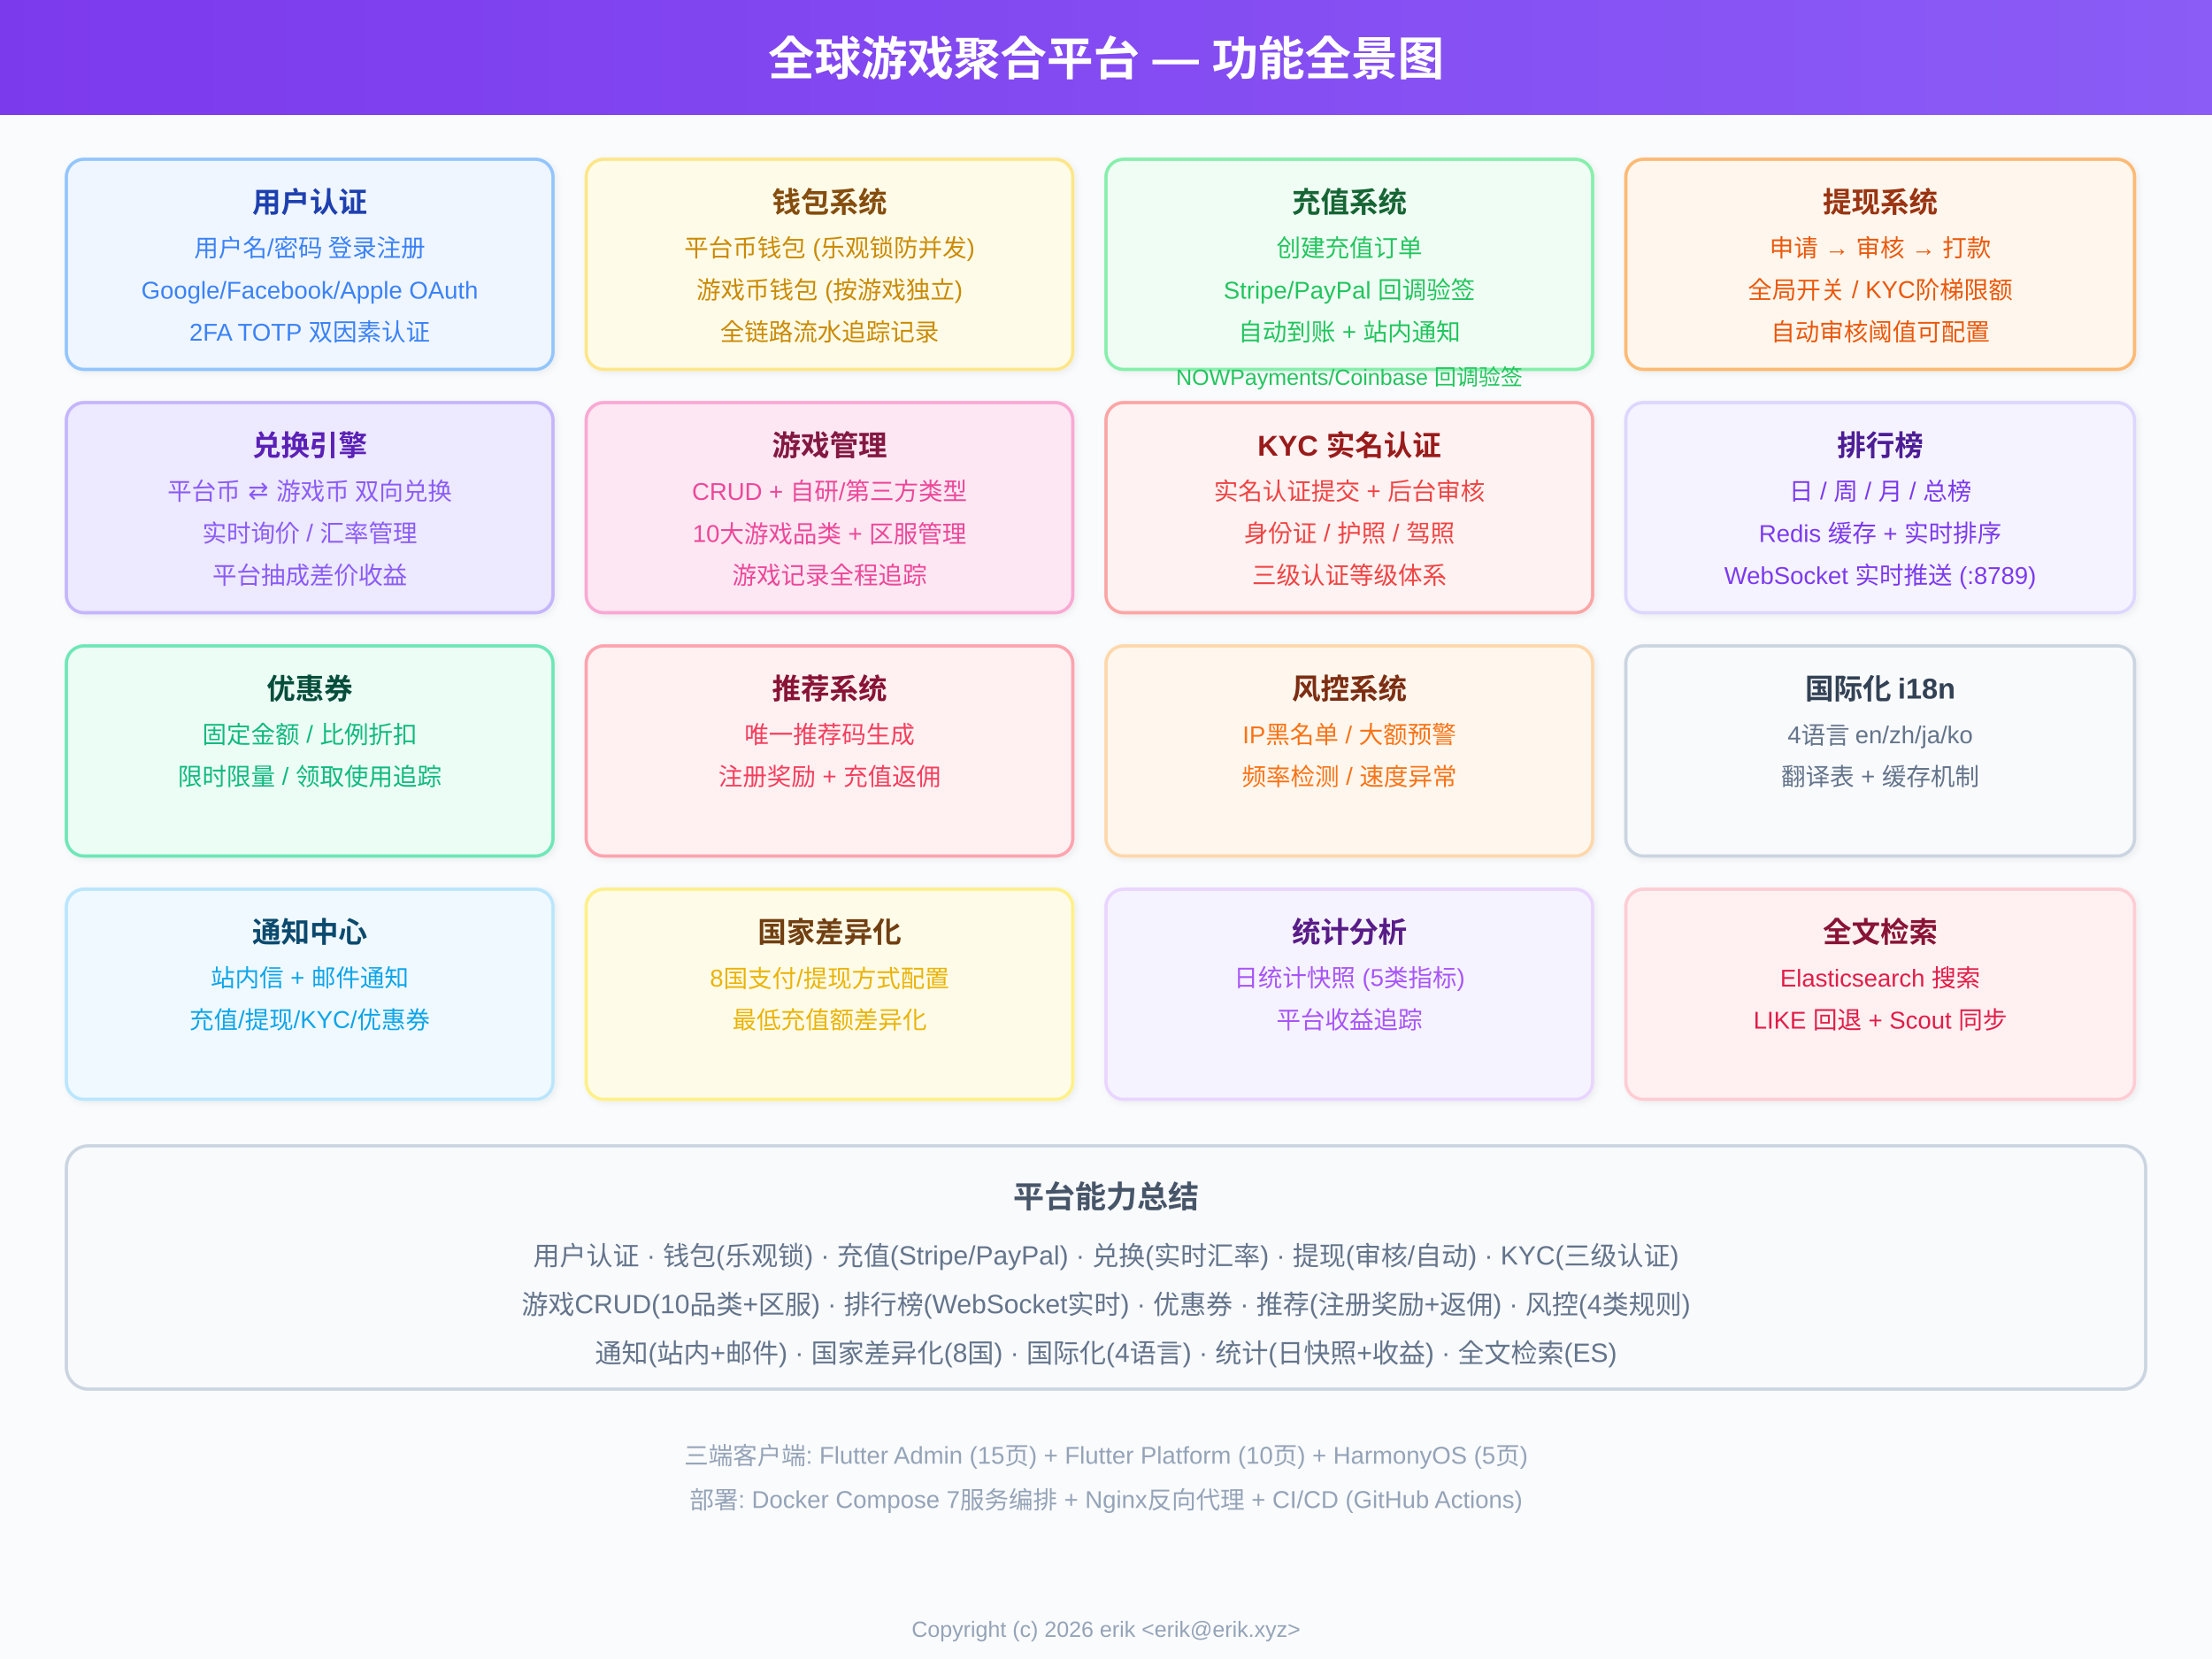
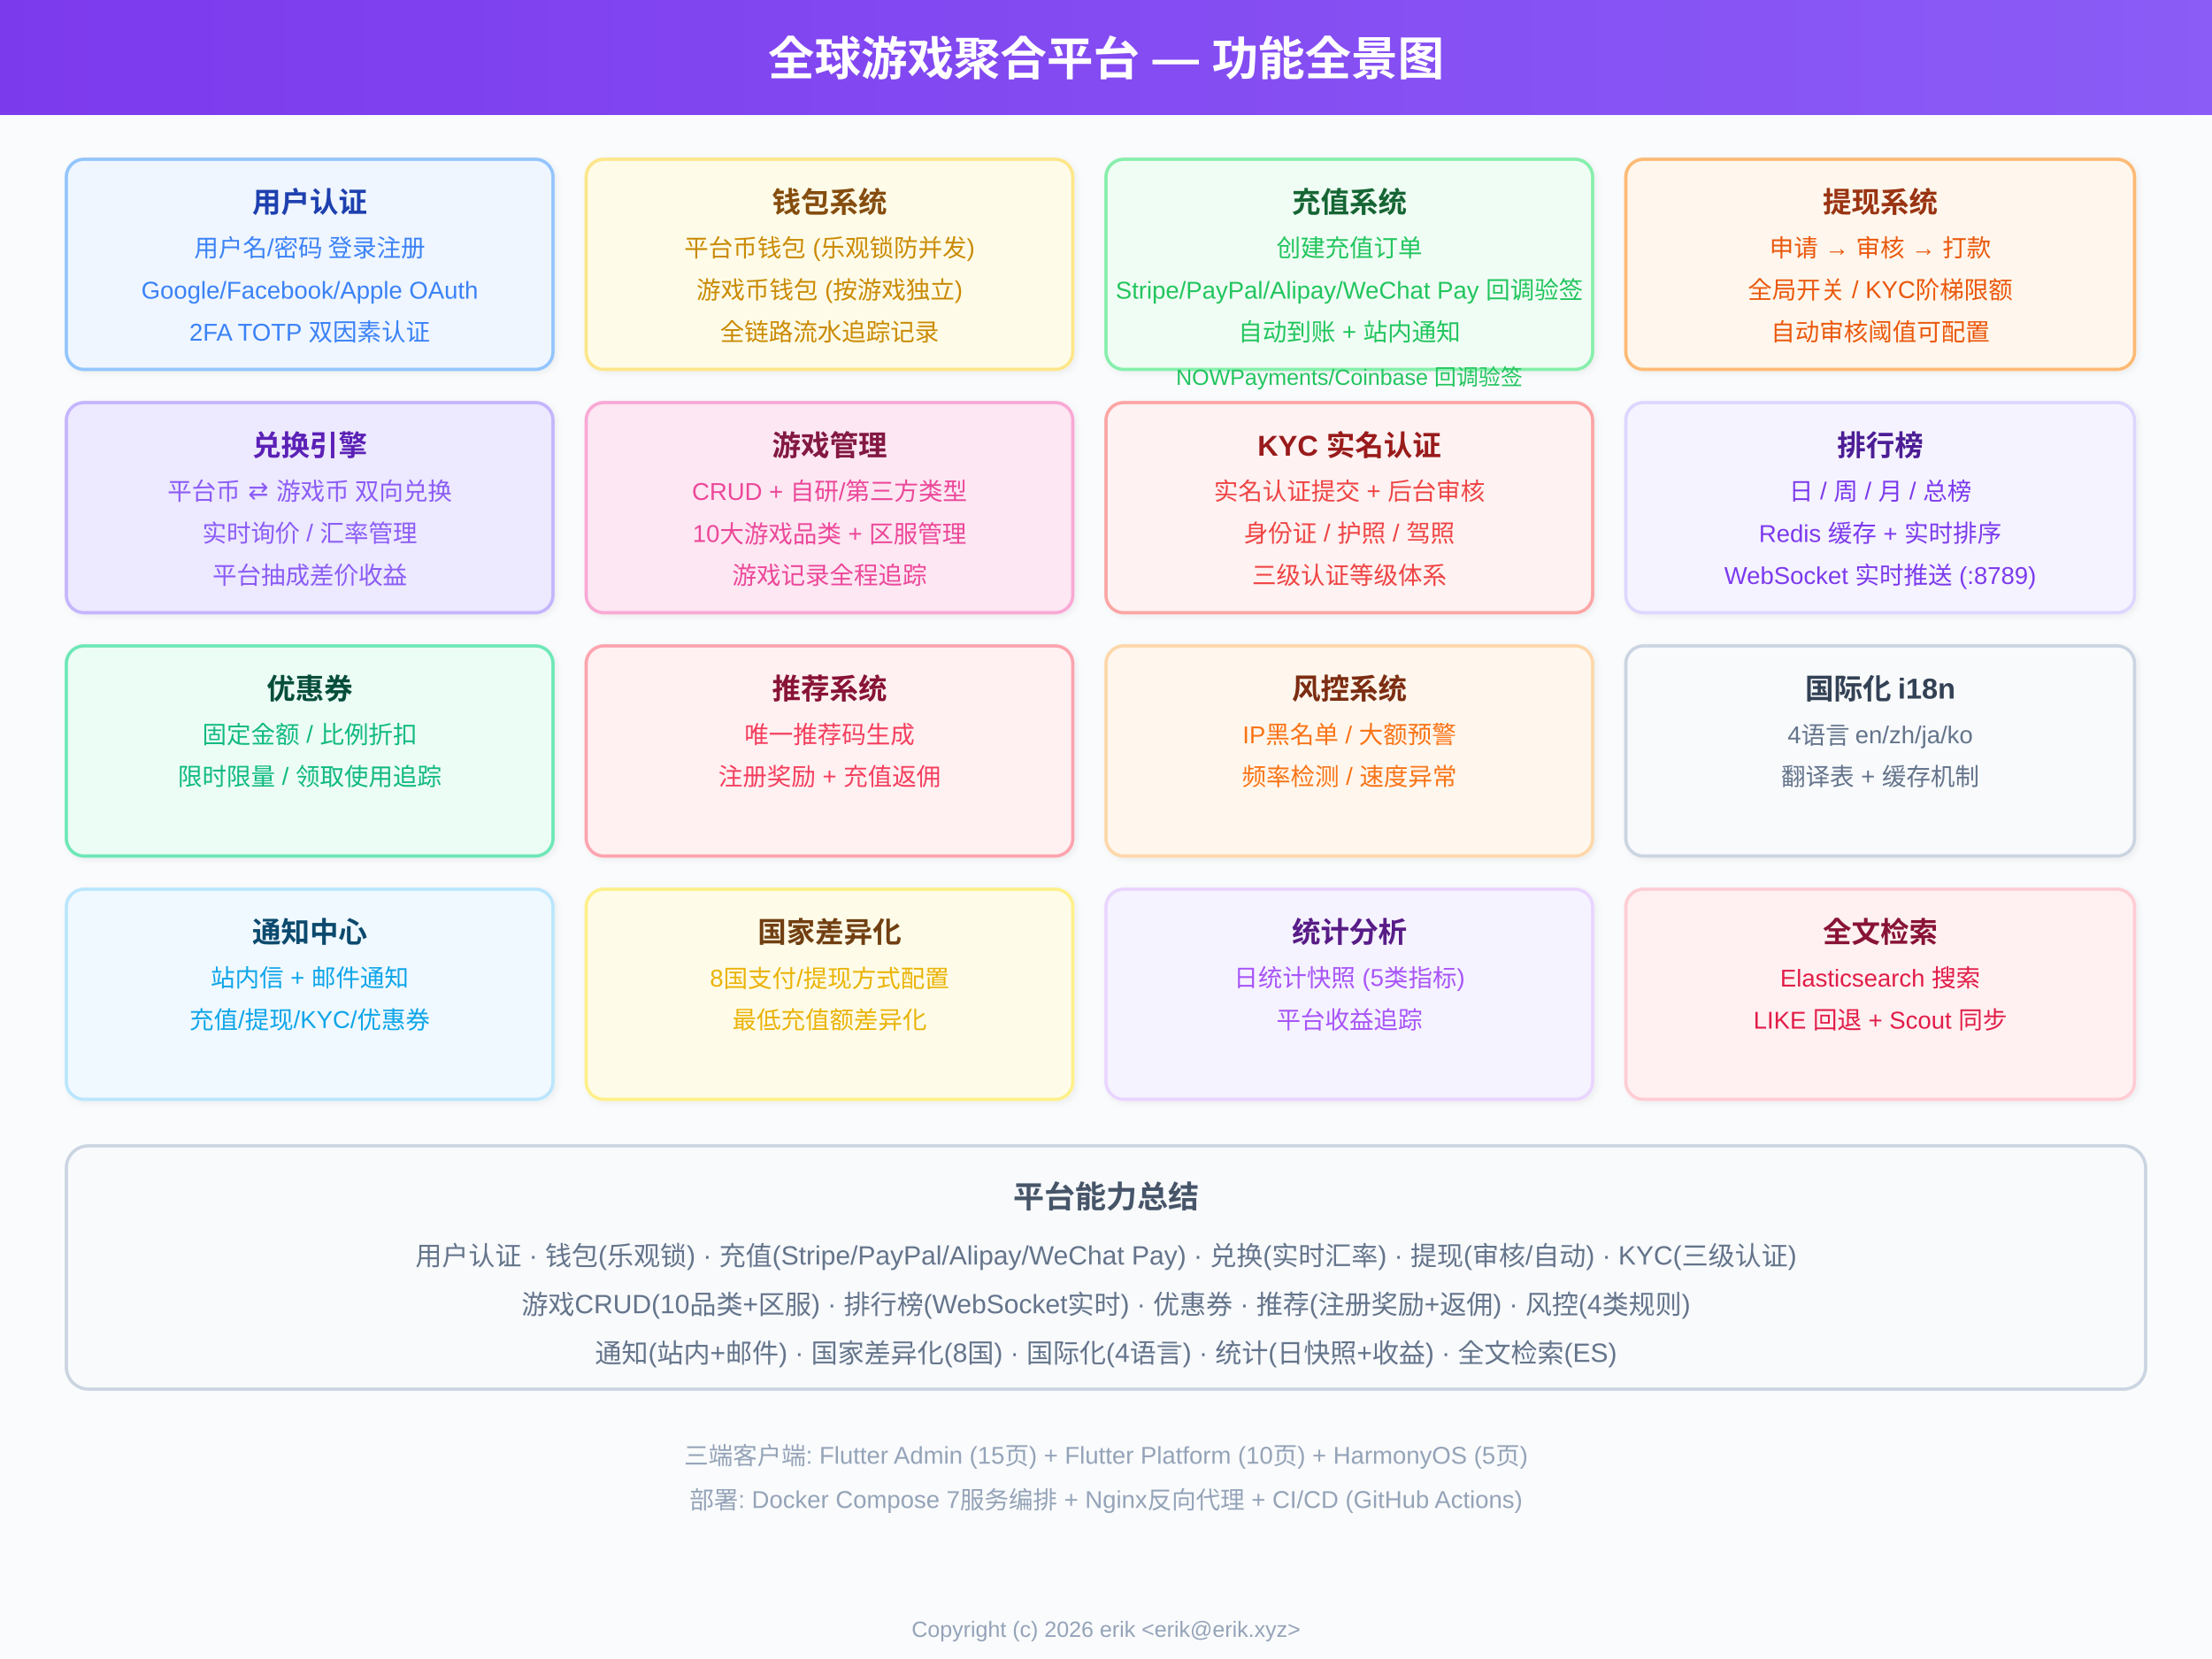
<svg xmlns="http://www.w3.org/2000/svg" viewBox="0 0 1000 750" font-family="Arial, 'Noto Sans SC', sans-serif">
  <defs>
    <linearGradient id="hd" x1="0" y1="0" x2="1" y2="0">
      <stop offset="0%" stop-color="#7c3aed" />
      <stop offset="100%" stop-color="#8b5cf6" />
    </linearGradient>
    <filter id="sh">
      <feDropShadow dx="1" dy="1" stdDeviation="1.5" flood-opacity=".06" />
    </filter>
  </defs>
  <rect width="1000" height="750" fill="#fafbfc" />
  <rect x="0" y="0" width="1000" height="52" fill="url(#hd)" />
  <text x="500" y="34" text-anchor="middle" fill="#fff" font-size="21" font-weight="bold">全球游戏聚合平台 — 功能全景图</text>
  <rect x="30" y="72" width="220" height="95" rx="8" fill="#eff6ff" stroke="#93c5fd" stroke-width="1.5" filter="url(#sh)" />
  <text x="140" y="96" text-anchor="middle" fill="#1e40af" font-size="13" font-weight="bold">用户认证</text>
  <text x="140" y="116" text-anchor="middle" fill="#3b82f6" font-size="11">用户名/密码 登录注册</text>
  <text x="140" y="135" text-anchor="middle" fill="#3b82f6" font-size="11">Google/Facebook/Apple OAuth</text>
  <text x="140" y="154" text-anchor="middle" fill="#3b82f6" font-size="11">2FA TOTP 双因素认证</text>
  <rect x="265" y="72" width="220" height="95" rx="8" fill="#fefce8" stroke="#fde68a" stroke-width="1.5" filter="url(#sh)" />
  <text x="375" y="96" text-anchor="middle" fill="#854d0e" font-size="13" font-weight="bold">钱包系统</text>
  <text x="375" y="116" text-anchor="middle" fill="#ca8a04" font-size="11">平台币钱包 (乐观锁防并发)</text>
  <text x="375" y="135" text-anchor="middle" fill="#ca8a04" font-size="11">游戏币钱包 (按游戏独立)</text>
  <text x="375" y="154" text-anchor="middle" fill="#ca8a04" font-size="11">全链路流水追踪记录</text>
  <rect x="500" y="72" width="220" height="95" rx="8" fill="#f0fdf4" stroke="#86efac" stroke-width="1.5" filter="url(#sh)" />
  <text x="610" y="96" text-anchor="middle" fill="#166534" font-size="13" font-weight="bold">充值系统</text>
  <text x="610" y="116" text-anchor="middle" fill="#22c55e" font-size="11">创建充值订单</text>
-   <text x="610" y="135" text-anchor="middle" fill="#22c55e" font-size="11">Stripe/PayPal 回调验签</text>
+   <text x="610" y="135" text-anchor="middle" fill="#22c55e" font-size="11">Stripe/PayPal/Alipay/WeChat Pay 回调验签</text>
  <text x="610" y="174" text-anchor="middle" fill="#22c55e" font-size="10">NOWPayments/Coinbase 回调验签</text>
  <text x="610" y="154" text-anchor="middle" fill="#22c55e" font-size="11">自动到账 + 站内通知</text>
  <rect x="735" y="72" width="230" height="95" rx="8" fill="#fff7ed" stroke="#fdba74" stroke-width="1.5" filter="url(#sh)" />
  <text x="850" y="96" text-anchor="middle" fill="#9a3412" font-size="13" font-weight="bold">提现系统</text>
  <text x="850" y="116" text-anchor="middle" fill="#ea580c" font-size="11">申请 → 审核 → 打款</text>
  <text x="850" y="135" text-anchor="middle" fill="#ea580c" font-size="11">全局开关 / KYC阶梯限额</text>
  <text x="850" y="154" text-anchor="middle" fill="#ea580c" font-size="11">自动审核阈值可配置</text>
  <rect x="30" y="182" width="220" height="95" rx="8" fill="#ede9fe" stroke="#c4b5fd" stroke-width="1.5" filter="url(#sh)" />
  <text x="140" y="206" text-anchor="middle" fill="#5b21b6" font-size="13" font-weight="bold">兑换引擎</text>
  <text x="140" y="226" text-anchor="middle" fill="#8b5cf6" font-size="11">平台币 ⇄ 游戏币 双向兑换</text>
  <text x="140" y="245" text-anchor="middle" fill="#8b5cf6" font-size="11">实时询价 / 汇率管理</text>
  <text x="140" y="264" text-anchor="middle" fill="#8b5cf6" font-size="11">平台抽成差价收益</text>
  <rect x="265" y="182" width="220" height="95" rx="8" fill="#fce7f3" stroke="#f9a8d4" stroke-width="1.5" filter="url(#sh)" />
  <text x="375" y="206" text-anchor="middle" fill="#831843" font-size="13" font-weight="bold">游戏管理</text>
  <text x="375" y="226" text-anchor="middle" fill="#ec4899" font-size="11">CRUD + 自研/第三方类型</text>
  <text x="375" y="245" text-anchor="middle" fill="#ec4899" font-size="11">10大游戏品类 + 区服管理</text>
  <text x="375" y="264" text-anchor="middle" fill="#ec4899" font-size="11">游戏记录全程追踪</text>
  <rect x="500" y="182" width="220" height="95" rx="8" fill="#fef2f2" stroke="#fca5a5" stroke-width="1.5" filter="url(#sh)" />
  <text x="610" y="206" text-anchor="middle" fill="#991b1b" font-size="13" font-weight="bold">KYC 实名认证</text>
  <text x="610" y="226" text-anchor="middle" fill="#ef4444" font-size="11">实名认证提交 + 后台审核</text>
  <text x="610" y="245" text-anchor="middle" fill="#ef4444" font-size="11">身份证 / 护照 / 驾照</text>
  <text x="610" y="264" text-anchor="middle" fill="#ef4444" font-size="11">三级认证等级体系</text>
  <rect x="735" y="182" width="230" height="95" rx="8" fill="#f5f3ff" stroke="#ddd6fe" stroke-width="1.5" filter="url(#sh)" />
  <text x="850" y="206" text-anchor="middle" fill="#4c1d95" font-size="13" font-weight="bold">排行榜</text>
  <text x="850" y="226" text-anchor="middle" fill="#7c3aed" font-size="11">日 / 周 / 月 / 总榜</text>
  <text x="850" y="245" text-anchor="middle" fill="#7c3aed" font-size="11">Redis 缓存 + 实时排序</text>
  <text x="850" y="264" text-anchor="middle" fill="#7c3aed" font-size="11">WebSocket 实时推送 (:8789)</text>
  <rect x="30" y="292" width="220" height="95" rx="8" fill="#ecfdf5" stroke="#6ee7b7" stroke-width="1.5" filter="url(#sh)" />
  <text x="140" y="316" text-anchor="middle" fill="#064e3b" font-size="13" font-weight="bold">优惠券</text>
  <text x="140" y="336" text-anchor="middle" fill="#10b981" font-size="11">固定金额 / 比例折扣</text>
  <text x="140" y="355" text-anchor="middle" fill="#10b981" font-size="11">限时限量 / 领取使用追踪</text>
  <rect x="265" y="292" width="220" height="95" rx="8" fill="#fff1f2" stroke="#fda4af" stroke-width="1.5" filter="url(#sh)" />
  <text x="375" y="316" text-anchor="middle" fill="#881337" font-size="13" font-weight="bold">推荐系统</text>
  <text x="375" y="336" text-anchor="middle" fill="#f43f5e" font-size="11">唯一推荐码生成</text>
  <text x="375" y="355" text-anchor="middle" fill="#f43f5e" font-size="11">注册奖励 + 充值返佣</text>
  <rect x="500" y="292" width="220" height="95" rx="8" fill="#fff7ed" stroke="#fed7aa" stroke-width="1.5" filter="url(#sh)" />
  <text x="610" y="316" text-anchor="middle" fill="#7c2d12" font-size="13" font-weight="bold">风控系统</text>
  <text x="610" y="336" text-anchor="middle" fill="#f97316" font-size="11">IP黑名单 / 大额预警</text>
  <text x="610" y="355" text-anchor="middle" fill="#f97316" font-size="11">频率检测 / 速度异常</text>
  <rect x="735" y="292" width="230" height="95" rx="8" fill="#f8fafc" stroke="#cbd5e1" stroke-width="1.5" filter="url(#sh)" />
  <text x="850" y="316" text-anchor="middle" fill="#334155" font-size="13" font-weight="bold">国际化 i18n</text>
  <text x="850" y="336" text-anchor="middle" fill="#64748b" font-size="11">4语言 en/zh/ja/ko</text>
  <text x="850" y="355" text-anchor="middle" fill="#64748b" font-size="11">翻译表 + 缓存机制</text>
  <rect x="30" y="402" width="220" height="95" rx="8" fill="#f0f9ff" stroke="#bae6fd" stroke-width="1.5" filter="url(#sh)" />
  <text x="140" y="426" text-anchor="middle" fill="#0c4a6e" font-size="13" font-weight="bold">通知中心</text>
  <text x="140" y="446" text-anchor="middle" fill="#0ea5e9" font-size="11">站内信 + 邮件通知</text>
  <text x="140" y="465" text-anchor="middle" fill="#0ea5e9" font-size="11">充值/提现/KYC/优惠券</text>
  <rect x="265" y="402" width="220" height="95" rx="8" fill="#fefce8" stroke="#fef08a" stroke-width="1.5" filter="url(#sh)" />
  <text x="375" y="426" text-anchor="middle" fill="#713f12" font-size="13" font-weight="bold">国家差异化</text>
  <text x="375" y="446" text-anchor="middle" fill="#eab308" font-size="11">8国支付/提现方式配置</text>
  <text x="375" y="465" text-anchor="middle" fill="#eab308" font-size="11">最低充值额差异化</text>
  <rect x="500" y="402" width="220" height="95" rx="8" fill="#f5f3ff" stroke="#e9d5ff" stroke-width="1.5" filter="url(#sh)" />
  <text x="610" y="426" text-anchor="middle" fill="#581c87" font-size="13" font-weight="bold">统计分析</text>
  <text x="610" y="446" text-anchor="middle" fill="#a855f7" font-size="11">日统计快照 (5类指标)</text>
  <text x="610" y="465" text-anchor="middle" fill="#a855f7" font-size="11">平台收益追踪</text>
  <rect x="735" y="402" width="230" height="95" rx="8" fill="#fff1f2" stroke="#fecdd3" stroke-width="1.5" filter="url(#sh)" />
  <text x="850" y="426" text-anchor="middle" fill="#881337" font-size="13" font-weight="bold">全文检索</text>
  <text x="850" y="446" text-anchor="middle" fill="#e11d48" font-size="11">Elasticsearch 搜索</text>
  <text x="850" y="465" text-anchor="middle" fill="#e11d48" font-size="11">LIKE 回退 + Scout 同步</text>
  <rect x="30" y="518" width="940" height="110" rx="10" fill="#f8fafc" stroke="#cbd5e1" stroke-width="1.5" />
  <text x="500" y="546" text-anchor="middle" fill="#475569" font-size="14" font-weight="bold">平台能力总结</text>
-   <text x="500" y="572" text-anchor="middle" fill="#64748b" font-size="12">用户认证 · 钱包(乐观锁) · 充值(Stripe/PayPal) · 兑换(实时汇率) · 提现(审核/自动) · KYC(三级认证)</text>
+   <text x="500" y="572" text-anchor="middle" fill="#64748b" font-size="12">用户认证 · 钱包(乐观锁) · 充值(Stripe/PayPal/Alipay/WeChat Pay) · 兑换(实时汇率) · 提现(审核/自动) · KYC(三级认证)</text>
  <text x="500" y="594" text-anchor="middle" fill="#64748b" font-size="12">游戏CRUD(10品类+区服) · 排行榜(WebSocket实时) · 优惠券 · 推荐(注册奖励+返佣) · 风控(4类规则)</text>
  <text x="500" y="616" text-anchor="middle" fill="#64748b" font-size="12">通知(站内+邮件) · 国家差异化(8国) · 国际化(4语言) · 统计(日快照+收益) · 全文检索(ES)</text>
  <text x="500" y="662" text-anchor="middle" fill="#94a3b8" font-size="11">三端客户端: Flutter Admin (15页) + Flutter Platform (10页) + HarmonyOS (5页)</text>
  <text x="500" y="682" text-anchor="middle" fill="#94a3b8" font-size="11">部署: Docker Compose 7服务编排 + Nginx反向代理 + CI/CD (GitHub Actions)</text>
  <text x="500" y="740" text-anchor="middle" fill="#94a3b8" font-size="10">Copyright (c) 2026 erik &lt;erik@erik.xyz&gt;</text>
</svg>
